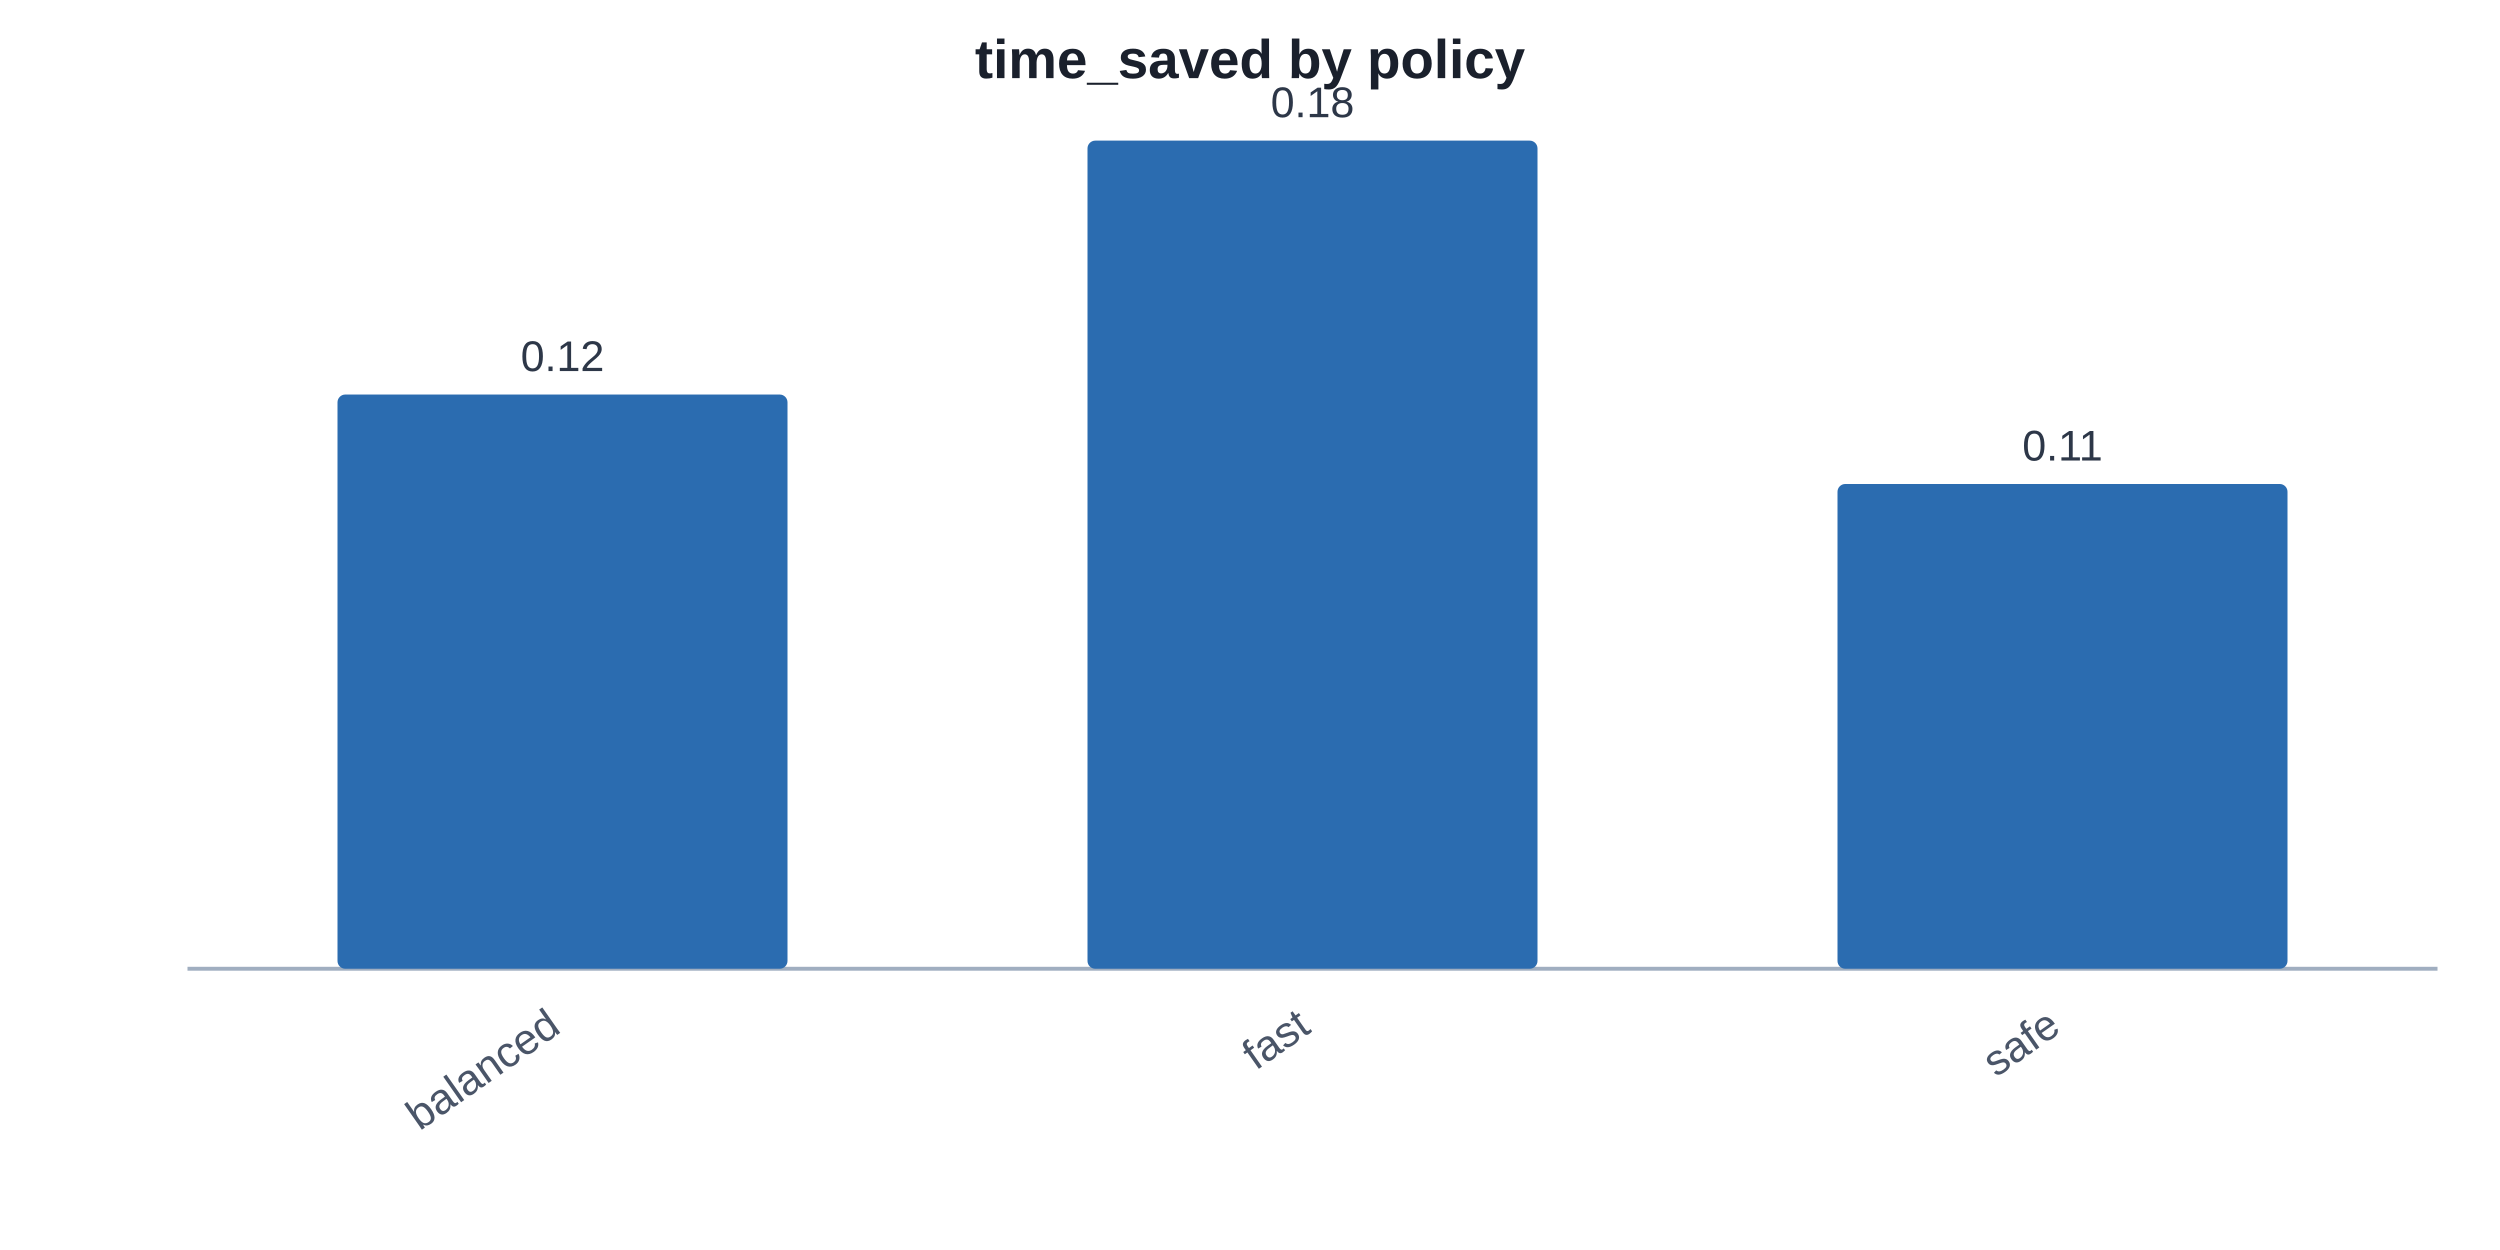
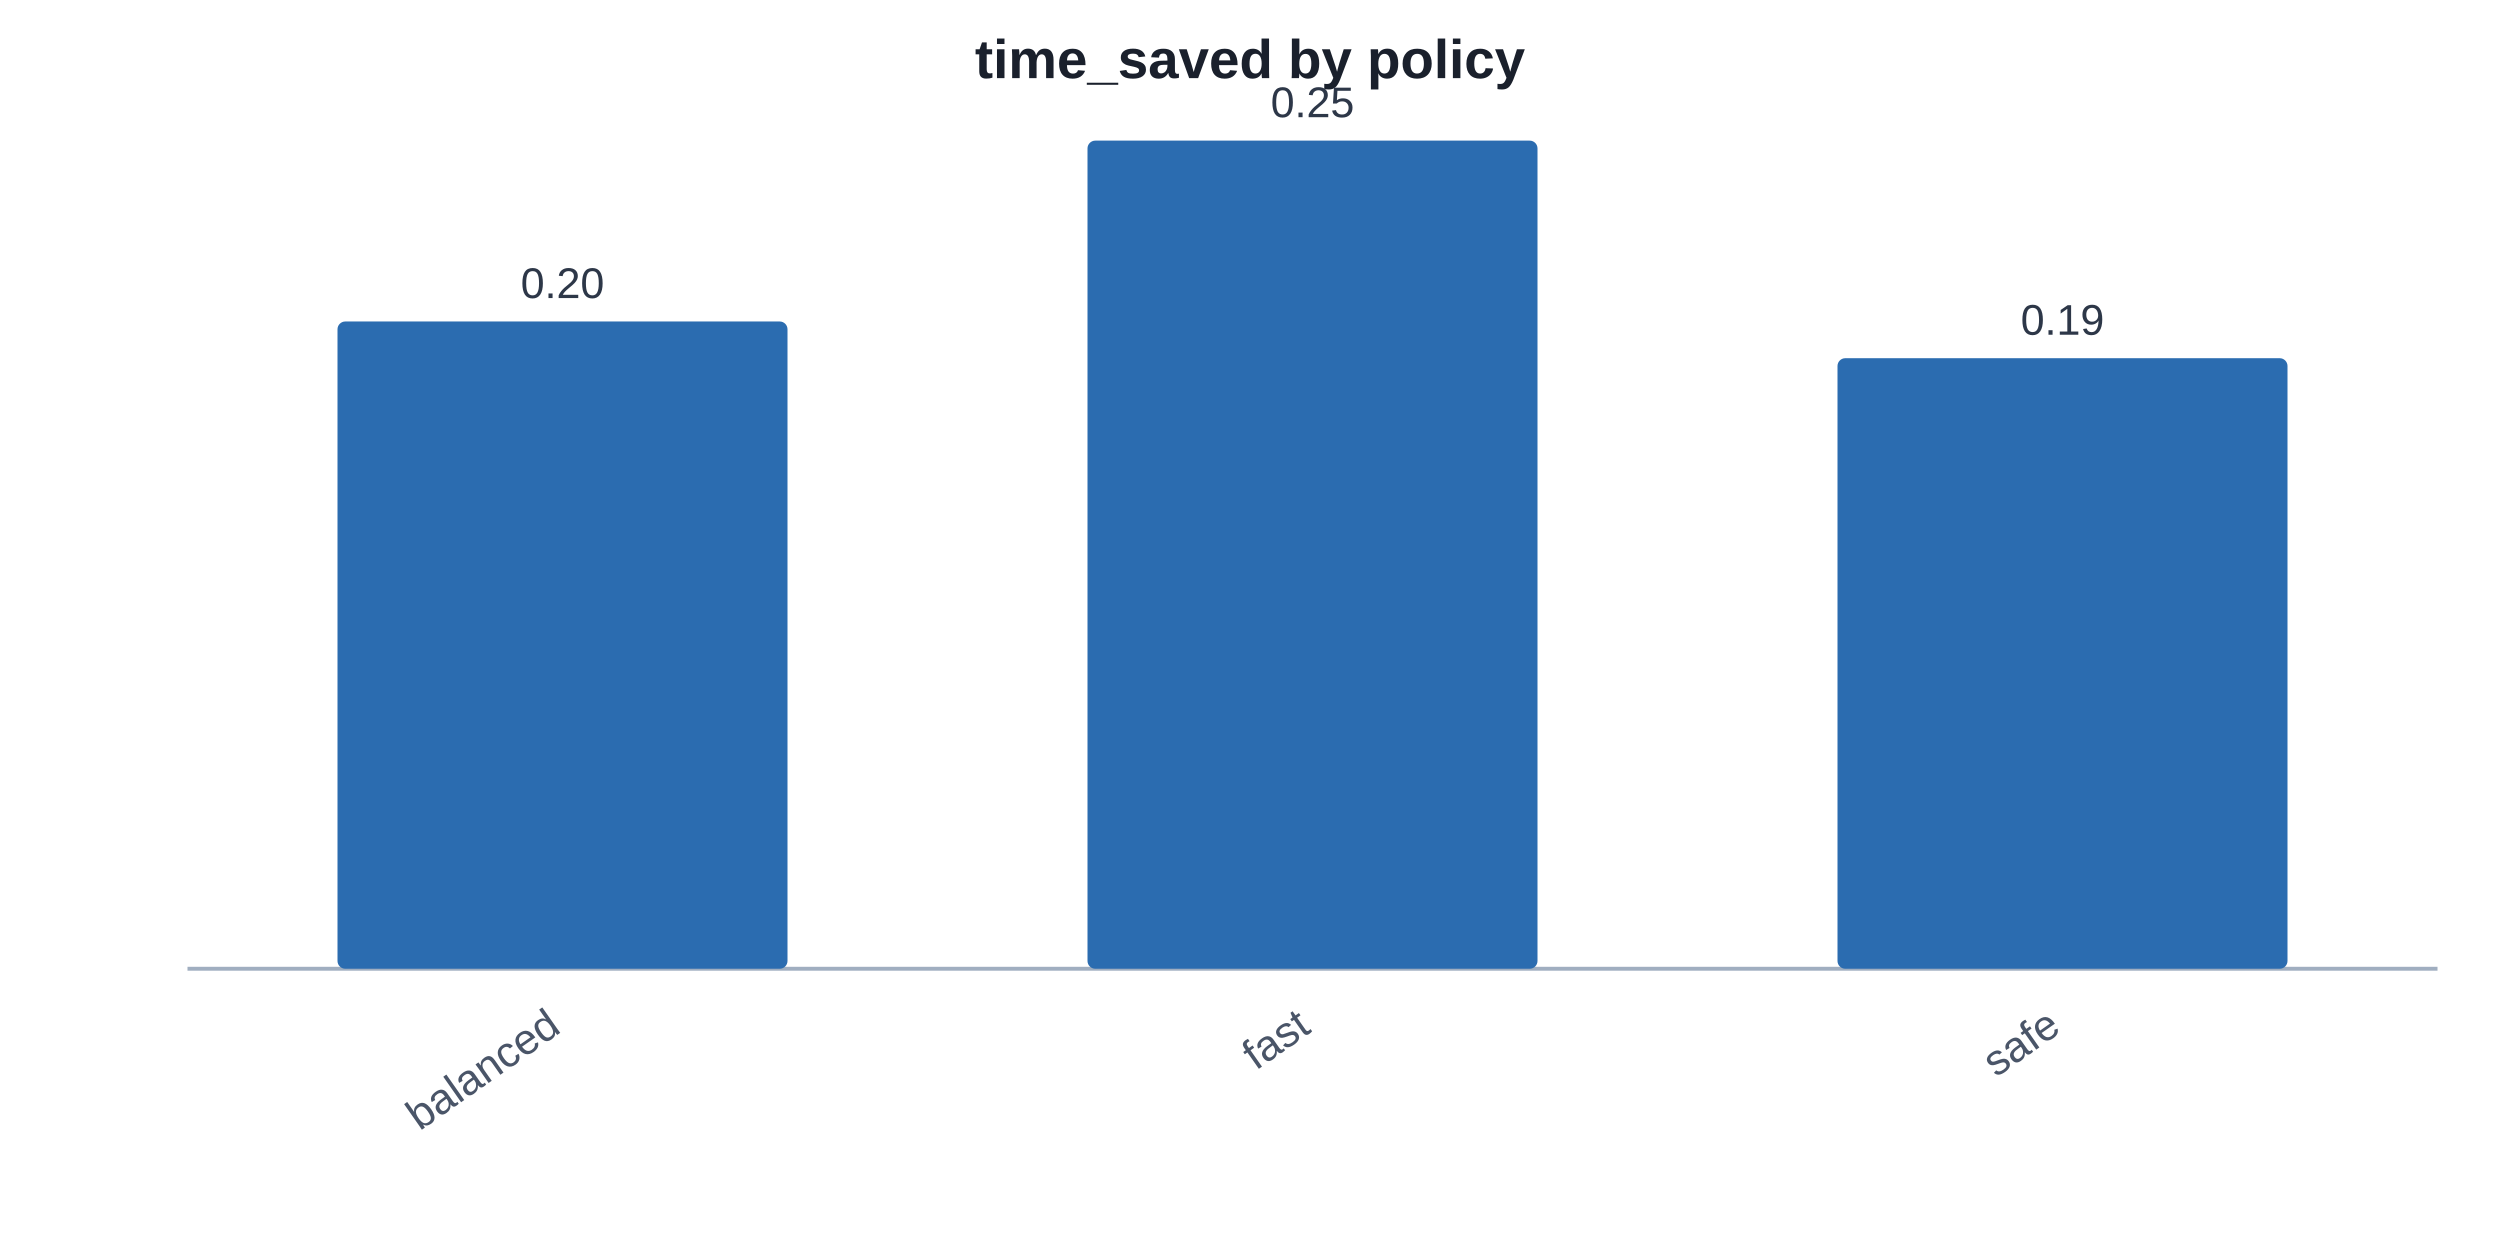
<svg xmlns="http://www.w3.org/2000/svg" width="640" height="320" viewBox="0 0 640 320" font-family="Segoe UI, Arial, sans-serif">
  <rect width="640" height="320" fill="#ffffff" />
  <text x="320" y="20" text-anchor="middle" font-size="14" font-weight="600" fill="#1a202c">time_saved by policy</text>
  <line x1="48" y1="248" x2="624" y2="248" stroke="#a0aec0" stroke-width="1" />
-   <rect x="86.4" y="101.0" width="115.2" height="147.0" fill="#2b6cb0" rx="2" />
-   <text x="144.0" y="95.0" text-anchor="middle" font-size="11" fill="#2d3748">0.12</text>
+   <rect x="86.4" y="82.3" width="115.2" height="165.7" fill="#2b6cb0" rx="2" />
+   <text x="144.0" y="76.3" text-anchor="middle" font-size="11" fill="#2d3748">0.20</text>
  <text x="144.0" y="264.0" text-anchor="end" font-size="11" fill="#4a5568" transform="rotate(-35 144.0 264.0)">balanced</text>
  <rect x="278.4" y="36.0" width="115.2" height="212.0" fill="#2b6cb0" rx="2" />
-   <text x="336.0" y="30.0" text-anchor="middle" font-size="11" fill="#2d3748">0.18</text>
+   <text x="336.0" y="30.0" text-anchor="middle" font-size="11" fill="#2d3748">0.25</text>
  <text x="336.0" y="264.0" text-anchor="end" font-size="11" fill="#4a5568" transform="rotate(-35 336.0 264.0)">fast</text>
-   <rect x="470.4" y="123.9" width="115.2" height="124.1" fill="#2b6cb0" rx="2" />
-   <text x="528.0" y="117.9" text-anchor="middle" font-size="11" fill="#2d3748">0.11</text>
+   <rect x="470.4" y="91.7" width="115.2" height="156.3" fill="#2b6cb0" rx="2" />
+   <text x="528.0" y="85.7" text-anchor="middle" font-size="11" fill="#2d3748">0.19</text>
  <text x="528.0" y="264.0" text-anchor="end" font-size="11" fill="#4a5568" transform="rotate(-35 528.0 264.0)">safe</text>
</svg>
